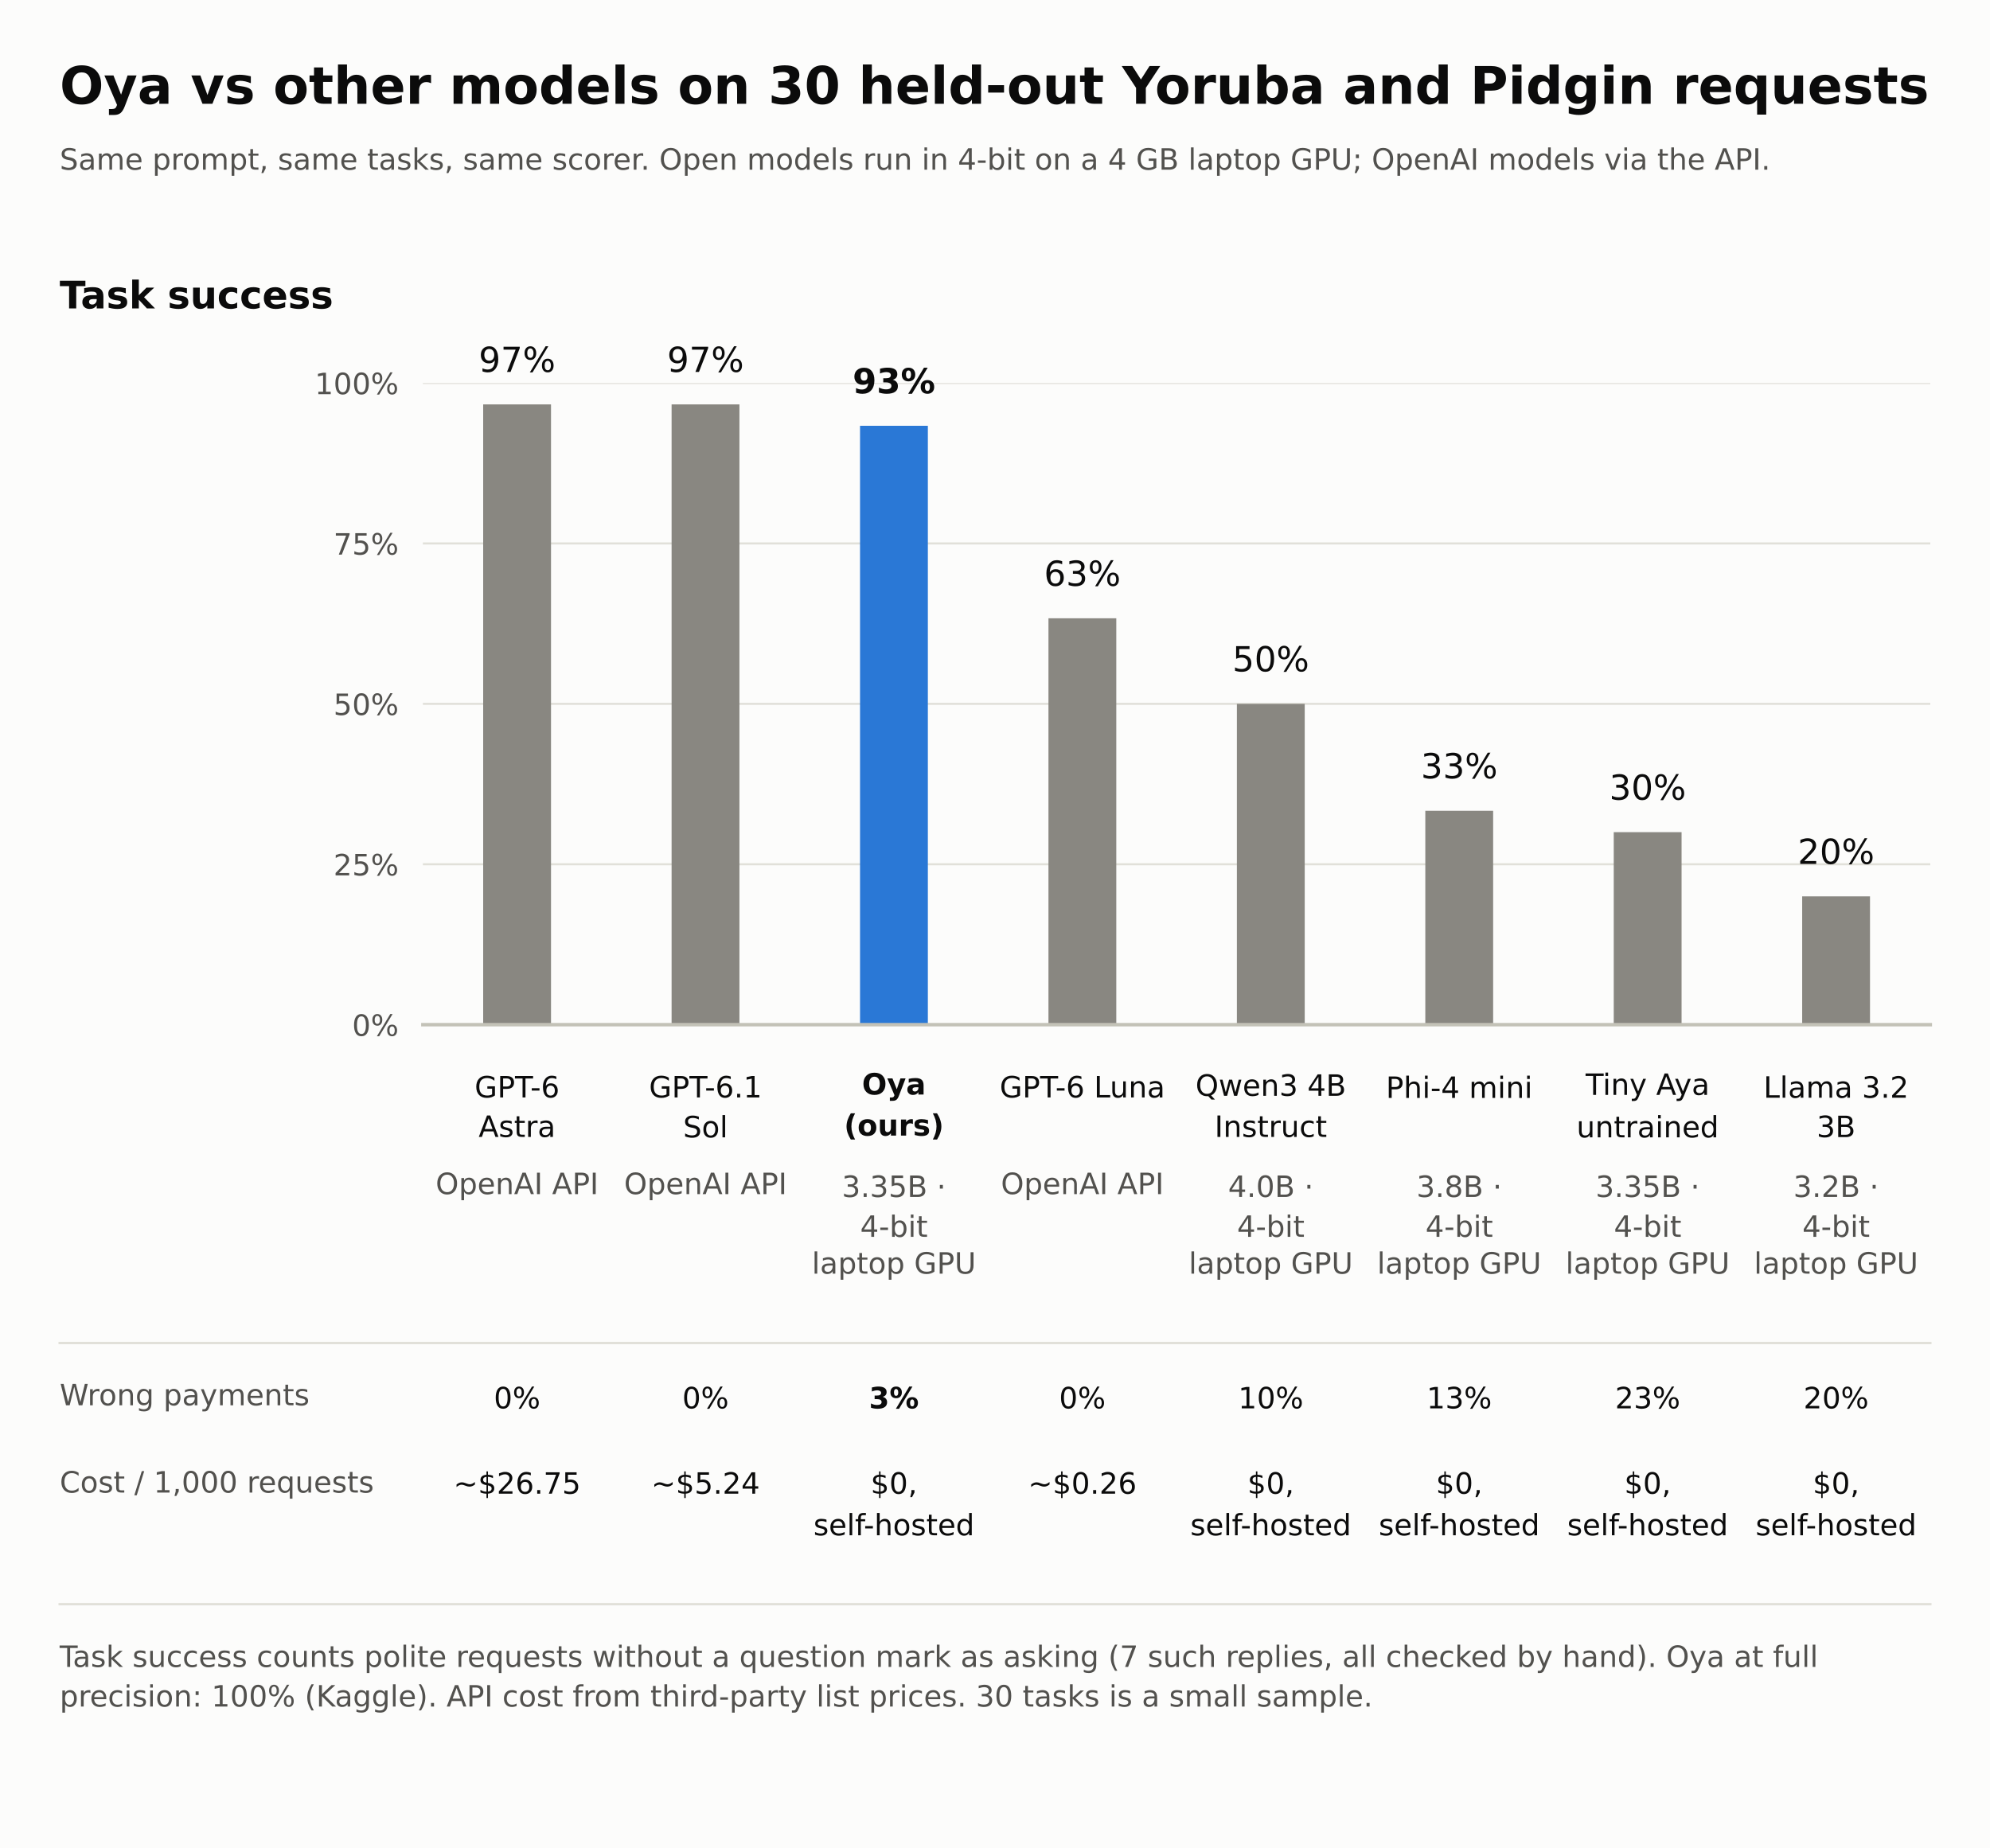
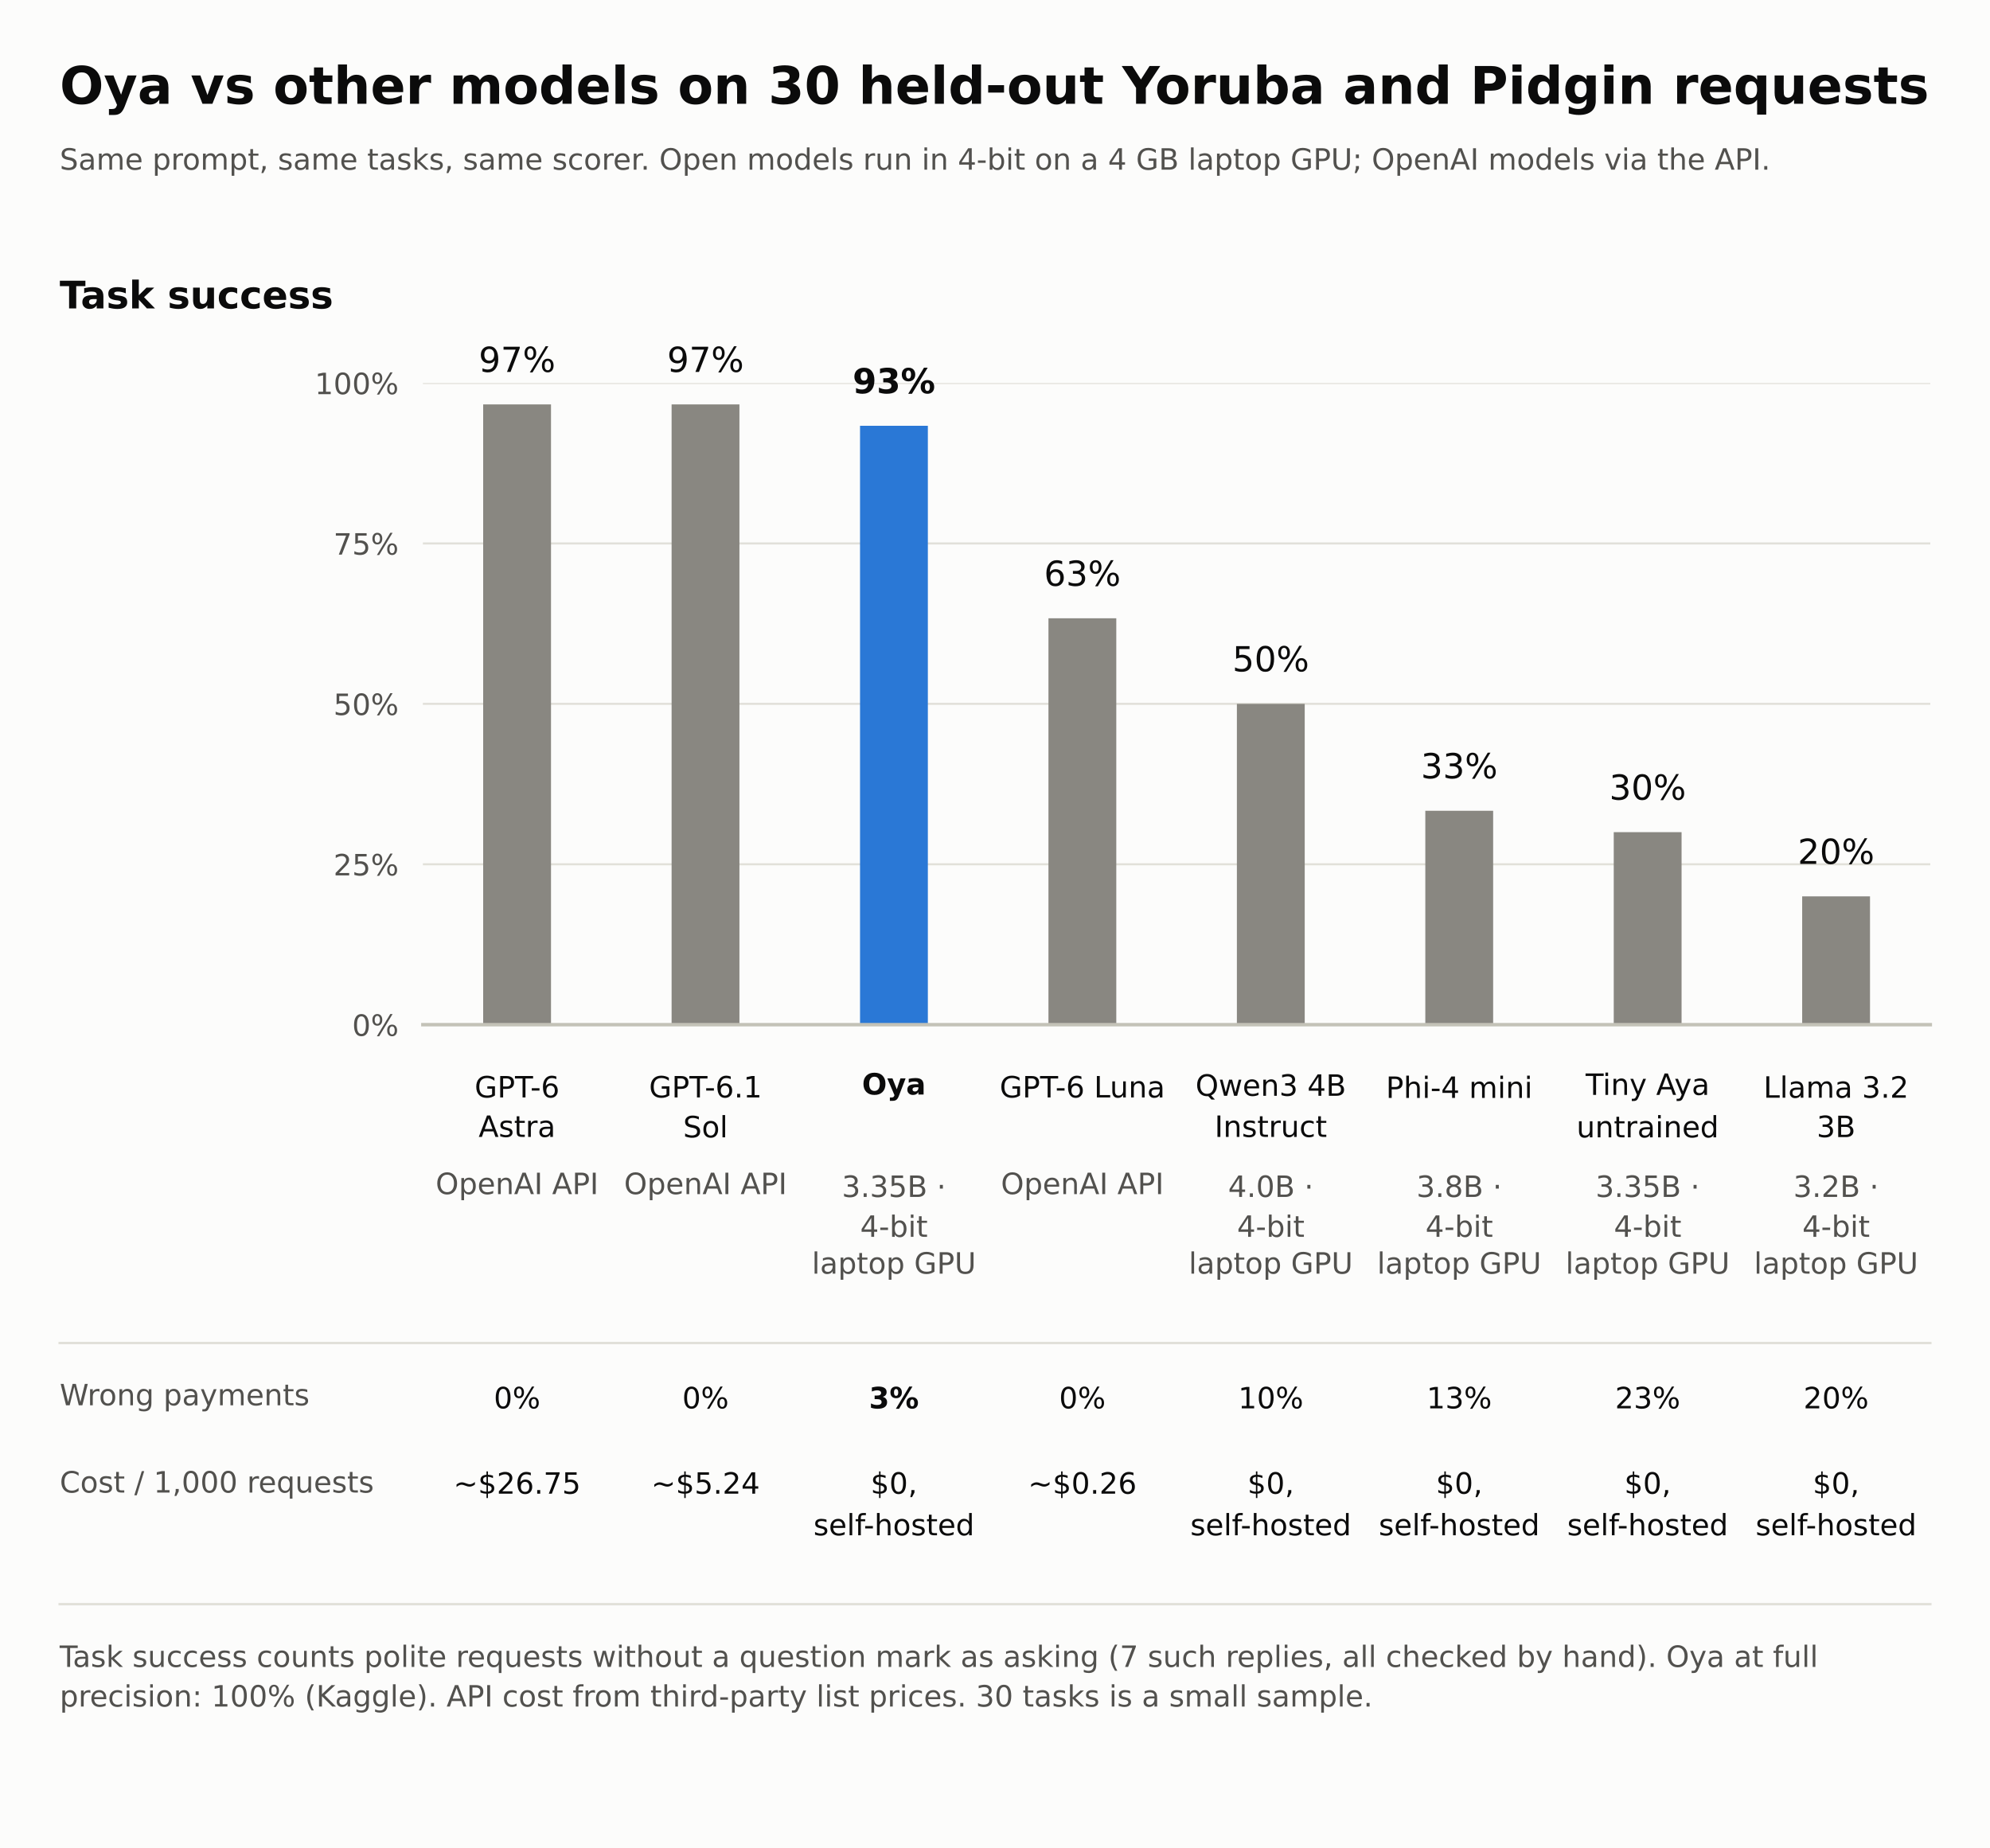
<svg xmlns="http://www.w3.org/2000/svg" width="576pt" height="534.96pt" viewBox="0 0 576 534.96" version="1.1">
  <defs>
    <style type="text/css">*{stroke-linejoin: round; stroke-linecap: butt}</style>
  </defs>
  <g id="figure_1">
    <g id="patch_1">
      <path d="M 0 534.96  L 576 534.96  L 576 0  L 0 0  z " style="fill: #fcfcfb" />
    </g>
    <g id="axes_1">
      <g id="patch_2">
        <path d="M 122.4 296.64  L 558.72 296.64  L 558.72 110.88  L 122.4 110.88  z " style="fill: #fcfcfb" />
      </g>
      <g id="matplotlib.axis_1" />
      <g id="matplotlib.axis_2">
        <g id="ytick_1">
          <g id="line2d_1">
-             <path d="M 122.4 296.64  L 558.72 296.64  " clip-path="url(#pf6e04944b1)" style="fill: none; stroke: #e1e0d9; stroke-width: 0.6; stroke-linecap: square" />
+             <path d="M 122.4 296.64  L 558.72 296.64  " clip-path="url(#pf411ef911c)" style="fill: none; stroke: #e1e0d9; stroke-width: 0.6; stroke-linecap: square" />
          </g>
          <g id="line2d_2" />
          <g id="text_1">
            <text style="font-size: 8.5px; font-family: 'DejaVu Sans'; text-anchor: end; fill: #52514e" x="115.4" y="299.869" transform="rotate(-0 115.4 299.869)">0%</text>
          </g>
        </g>
        <g id="ytick_2">
          <g id="line2d_3">
-             <path d="M 122.4 250.2  L 558.72 250.2  " clip-path="url(#pf6e04944b1)" style="fill: none; stroke: #e1e0d9; stroke-width: 0.6; stroke-linecap: square" />
+             <path d="M 122.4 250.2  L 558.72 250.2  " clip-path="url(#pf411ef911c)" style="fill: none; stroke: #e1e0d9; stroke-width: 0.6; stroke-linecap: square" />
          </g>
          <g id="line2d_4" />
          <g id="text_2">
            <text style="font-size: 8.5px; font-family: 'DejaVu Sans'; text-anchor: end; fill: #52514e" x="115.4" y="253.429" transform="rotate(-0 115.4 253.429)">25%</text>
          </g>
        </g>
        <g id="ytick_3">
          <g id="line2d_5">
-             <path d="M 122.4 203.76  L 558.72 203.76  " clip-path="url(#pf6e04944b1)" style="fill: none; stroke: #e1e0d9; stroke-width: 0.6; stroke-linecap: square" />
+             <path d="M 122.4 203.76  L 558.72 203.76  " clip-path="url(#pf411ef911c)" style="fill: none; stroke: #e1e0d9; stroke-width: 0.6; stroke-linecap: square" />
          </g>
          <g id="line2d_6" />
          <g id="text_3">
            <text style="font-size: 8.5px; font-family: 'DejaVu Sans'; text-anchor: end; fill: #52514e" x="115.4" y="206.989" transform="rotate(-0 115.4 206.989)">50%</text>
          </g>
        </g>
        <g id="ytick_4">
          <g id="line2d_7">
-             <path d="M 122.4 157.32  L 558.72 157.32  " clip-path="url(#pf6e04944b1)" style="fill: none; stroke: #e1e0d9; stroke-width: 0.6; stroke-linecap: square" />
+             <path d="M 122.4 157.32  L 558.72 157.32  " clip-path="url(#pf411ef911c)" style="fill: none; stroke: #e1e0d9; stroke-width: 0.6; stroke-linecap: square" />
          </g>
          <g id="line2d_8" />
          <g id="text_4">
            <text style="font-size: 8.5px; font-family: 'DejaVu Sans'; text-anchor: end; fill: #52514e" x="115.4" y="160.549" transform="rotate(-0 115.4 160.549)">75%</text>
          </g>
        </g>
        <g id="ytick_5">
          <g id="line2d_9">
-             <path d="M 122.4 110.88  L 558.72 110.88  " clip-path="url(#pf6e04944b1)" style="fill: none; stroke: #e1e0d9; stroke-width: 0.6; stroke-linecap: square" />
+             <path d="M 122.4 110.88  L 558.72 110.88  " clip-path="url(#pf411ef911c)" style="fill: none; stroke: #e1e0d9; stroke-width: 0.6; stroke-linecap: square" />
          </g>
          <g id="line2d_10" />
          <g id="text_5">
            <text style="font-size: 8.5px; font-family: 'DejaVu Sans'; text-anchor: end; fill: #52514e" x="115.4" y="114.109" transform="rotate(-0 115.4 114.109)">100%</text>
          </g>
        </g>
      </g>
      <g id="patch_3">
-         <path d="M 139.853 296.64  L 159.487 296.64  L 159.487 117.072  L 139.853 117.072  z " clip-path="url(#pf6e04944b1)" style="fill: #898781" />
+         <path d="M 139.853 296.64  L 159.487 296.64  L 159.487 117.072  L 139.853 117.072  z " clip-path="url(#pf411ef911c)" style="fill: #898781" />
      </g>
      <g id="patch_4">
-         <path d="M 194.393 296.64  L 214.027 296.64  L 214.027 117.072  L 194.393 117.072  z " clip-path="url(#pf6e04944b1)" style="fill: #898781" />
+         <path d="M 194.393 296.64  L 214.027 296.64  L 214.027 117.072  L 194.393 117.072  z " clip-path="url(#pf411ef911c)" style="fill: #898781" />
      </g>
      <g id="patch_5">
-         <path d="M 248.933 296.64  L 268.567 296.64  L 268.567 123.264  L 248.933 123.264  z " clip-path="url(#pf6e04944b1)" style="fill: #2a78d6" />
+         <path d="M 248.933 296.64  L 268.567 296.64  L 268.567 123.264  L 248.933 123.264  z " clip-path="url(#pf411ef911c)" style="fill: #2a78d6" />
      </g>
      <g id="patch_6">
-         <path d="M 303.473 296.64  L 323.107 296.64  L 323.107 178.992  L 303.473 178.992  z " clip-path="url(#pf6e04944b1)" style="fill: #898781" />
+         <path d="M 303.473 296.64  L 323.107 296.64  L 323.107 178.992  L 303.473 178.992  z " clip-path="url(#pf411ef911c)" style="fill: #898781" />
      </g>
      <g id="patch_7">
-         <path d="M 358.013 296.64  L 377.647 296.64  L 377.647 203.76  L 358.013 203.76  z " clip-path="url(#pf6e04944b1)" style="fill: #898781" />
+         <path d="M 358.013 296.64  L 377.647 296.64  L 377.647 203.76  L 358.013 203.76  z " clip-path="url(#pf411ef911c)" style="fill: #898781" />
      </g>
      <g id="patch_8">
-         <path d="M 412.553 296.64  L 432.187 296.64  L 432.187 234.72  L 412.553 234.72  z " clip-path="url(#pf6e04944b1)" style="fill: #898781" />
+         <path d="M 412.553 296.64  L 432.187 296.64  L 432.187 234.72  L 412.553 234.72  z " clip-path="url(#pf411ef911c)" style="fill: #898781" />
      </g>
      <g id="patch_9">
-         <path d="M 467.093 296.64  L 486.727 296.64  L 486.727 240.912  L 467.093 240.912  z " clip-path="url(#pf6e04944b1)" style="fill: #898781" />
+         <path d="M 467.093 296.64  L 486.727 296.64  L 486.727 240.912  L 467.093 240.912  z " clip-path="url(#pf411ef911c)" style="fill: #898781" />
      </g>
      <g id="patch_10">
-         <path d="M 521.633 296.64  L 541.267 296.64  L 541.267 259.488  L 521.633 259.488  z " clip-path="url(#pf6e04944b1)" style="fill: #898781" />
+         <path d="M 521.633 296.64  L 541.267 296.64  L 541.267 259.488  L 521.633 259.488  z " clip-path="url(#pf411ef911c)" style="fill: #898781" />
      </g>
      <g id="line2d_11">
        <path d="M 122.4 296.64  L 558.72 296.64  " style="fill: none; stroke: #c3c2b7; stroke-linecap: square" />
      </g>
      <g id="text_6">
        <text style="font-size: 10px; font-family: 'DejaVu Sans'; text-anchor: middle; fill: #0b0b0b" x="149.67" y="107.67" transform="rotate(-0 149.67 107.6697)">97%</text>
      </g>
      <g id="text_7">
        <text style="font-size: 10px; font-family: 'DejaVu Sans'; text-anchor: middle; fill: #0b0b0b" x="204.21" y="107.67" transform="rotate(-0 204.21 107.6697)">97%</text>
      </g>
      <g id="text_8">
        <text style="font-weight: 700; font-size: 10px; font-family: 'DejaVu Sans'; text-anchor: middle; fill: #0b0b0b" x="258.75" y="113.862" transform="rotate(-0 258.75 113.8617)">93%</text>
      </g>
      <g id="text_9">
        <text style="font-size: 10px; font-family: 'DejaVu Sans'; text-anchor: middle; fill: #0b0b0b" x="313.29" y="169.59" transform="rotate(-0 313.29 169.5897)">63%</text>
      </g>
      <g id="text_10">
        <text style="font-size: 10px; font-family: 'DejaVu Sans'; text-anchor: middle; fill: #0b0b0b" x="367.83" y="194.358" transform="rotate(-0 367.83 194.3577)">50%</text>
      </g>
      <g id="text_11">
        <text style="font-size: 10px; font-family: 'DejaVu Sans'; text-anchor: middle; fill: #0b0b0b" x="422.37" y="225.318" transform="rotate(-0 422.37 225.3177)">33%</text>
      </g>
      <g id="text_12">
        <text style="font-size: 10px; font-family: 'DejaVu Sans'; text-anchor: middle; fill: #0b0b0b" x="476.91" y="231.51" transform="rotate(-0 476.91 231.5097)">30%</text>
      </g>
      <g id="text_13">
        <text style="font-size: 10px; font-family: 'DejaVu Sans'; text-anchor: middle; fill: #0b0b0b" x="531.45" y="250.086" transform="rotate(-0 531.45 250.0857)">20%</text>
      </g>
    </g>
    <g id="line2d_12">
      <path d="M 17.28 388.8  L 558.72 388.8  " style="fill: none; stroke: #e1e0d9; stroke-width: 0.7; stroke-linecap: square" />
    </g>
    <g id="line2d_13">
      <path d="M 17.28 464.4  L 558.72 464.4  " style="fill: none; stroke: #e1e0d9; stroke-width: 0.7; stroke-linecap: square" />
    </g>
    <g id="text_14">
      <text style="font-weight: 700; font-size: 15px; font-family: 'DejaVu Sans'; text-anchor: start; fill: #0b0b0b" x="17.28" y="30.045" transform="rotate(-0 17.28 30.04547)">Oya vs other models on 30 held-out Yoruba and Pidgin requests</text>
    </g>
    <g id="text_15">
      <text style="font-size: 8.5px; font-family: 'DejaVu Sans'; text-anchor: start; fill: #52514e" x="17.28" y="49.123" transform="rotate(-0 17.28 49.12297)">Same prompt, same tasks, same scorer. Open models run in 4-bit on a 4 GB laptop GPU; OpenAI models via the API.</text>
    </g>
    <g id="text_16">
      <text style="font-weight: 700; font-size: 11px; font-family: 'DejaVu Sans'; text-anchor: start; fill: #0b0b0b" x="17.28" y="89.286" transform="rotate(-0 17.28 89.28594)">Task success</text>
    </g>
    <g id="text_17">
      <text style="font-size: 8.5px; font-family: 'DejaVu Sans'; fill: #0b0b0b" transform="translate(137.3709 317.7114)">GPT-6</text>
      <text style="font-size: 8.5px; font-family: 'DejaVu Sans'; fill: #0b0b0b" transform="translate(138.531 329.1306)">Astra</text>
    </g>
    <g id="text_18">
      <text style="font-size: 8.5px; font-family: 'DejaVu Sans'; text-anchor: middle; fill: #52514e" x="149.67" y="345.688" transform="rotate(-0 149.67 345.6879)">OpenAI API</text>
    </g>
    <g id="text_19">
      <text style="font-size: 8.5px; font-family: 'DejaVu Sans'; text-anchor: middle; fill: #0b0b0b" x="149.67" y="407.711" transform="rotate(-0 149.67 407.7114)">0%</text>
    </g>
    <g id="text_20">
      <text style="font-size: 8.5px; font-family: 'DejaVu Sans'; text-anchor: middle; fill: #0b0b0b" x="149.67" y="432.422" transform="rotate(-0 149.67 432.422)">~$26.75</text>
    </g>
    <g id="text_21">
      <text style="font-size: 8.5px; font-family: 'DejaVu Sans'; fill: #0b0b0b" transform="translate(187.8561 317.7114)">GPT-6.1</text>
      <text style="font-size: 8.5px; font-family: 'DejaVu Sans'; fill: #0b0b0b" transform="translate(197.7307 329.2614)">Sol</text>
    </g>
    <g id="text_22">
      <text style="font-size: 8.5px; font-family: 'DejaVu Sans'; text-anchor: middle; fill: #52514e" x="204.21" y="345.688" transform="rotate(-0 204.21 345.6879)">OpenAI API</text>
    </g>
    <g id="text_23">
      <text style="font-size: 8.5px; font-family: 'DejaVu Sans'; text-anchor: middle; fill: #0b0b0b" x="204.21" y="407.711" transform="rotate(-0 204.21 407.7114)">0%</text>
    </g>
    <g id="text_24">
      <text style="font-size: 8.5px; font-family: 'DejaVu Sans'; text-anchor: middle; fill: #0b0b0b" x="204.21" y="432.422" transform="rotate(-0 204.21 432.422)">~$5.24</text>
    </g>
    <g id="text_25">
-       <text style="font-weight: 700; font-size: 8.5px; font-family: 'DejaVu Sans'; fill: #0b0b0b" transform="translate(249.4983 316.8547)">Oya</text>
-       <text style="font-weight: 700; font-size: 8.5px; font-family: 'DejaVu Sans'; fill: #0b0b0b" transform="translate(244.2947 328.7567)">(ours)</text>
+       <text style="font-weight: 700; font-size: 8.5px; font-family: 'DejaVu Sans'; text-anchor: middle; fill: #0b0b0b" x="258.75" y="316.855" transform="rotate(-0 258.75 316.8547)">Oya</text>
    </g>
    <g id="text_26">
      <text style="font-size: 8.5px; font-family: 'DejaVu Sans'; fill: #52514e" transform="translate(243.6698 346.5114)">3.35B ·</text>
      <text style="font-size: 8.5px; font-family: 'DejaVu Sans'; fill: #52514e" transform="translate(248.9677 358.0614)">4-bit</text>
      <text style="font-size: 8.5px; font-family: 'DejaVu Sans'; fill: #52514e" transform="translate(234.9852 368.713)">laptop GPU</text>
    </g>
    <g id="text_27">
      <text style="font-weight: 700; font-size: 8.5px; font-family: 'DejaVu Sans'; text-anchor: middle; fill: #0b0b0b" x="258.75" y="407.711" transform="rotate(-0 258.75 407.7114)">3%</text>
    </g>
    <g id="text_28">
      <text style="font-size: 8.5px; font-family: 'DejaVu Sans'; fill: #0b0b0b" transform="translate(251.9912 432.422)">$0,</text>
      <text style="font-size: 8.5px; font-family: 'DejaVu Sans'; fill: #0b0b0b" transform="translate(235.456 444.4614)">self-hosted</text>
    </g>
    <g id="text_29">
      <text style="font-size: 8.5px; font-family: 'DejaVu Sans'; text-anchor: middle; fill: #0b0b0b" x="313.29" y="317.711" transform="rotate(-0 313.29 317.7114)">GPT-6 Luna</text>
    </g>
    <g id="text_30">
      <text style="font-size: 8.5px; font-family: 'DejaVu Sans'; text-anchor: middle; fill: #52514e" x="313.29" y="345.688" transform="rotate(-0 313.29 345.6879)">OpenAI API</text>
    </g>
    <g id="text_31">
      <text style="font-size: 8.5px; font-family: 'DejaVu Sans'; text-anchor: middle; fill: #0b0b0b" x="313.29" y="407.711" transform="rotate(-0 313.29 407.7114)">0%</text>
    </g>
    <g id="text_32">
      <text style="font-size: 8.5px; font-family: 'DejaVu Sans'; text-anchor: middle; fill: #0b0b0b" x="313.29" y="432.422" transform="rotate(-0 313.29 432.422)">~$0.26</text>
    </g>
    <g id="text_33">
      <text style="font-size: 8.5px; font-family: 'DejaVu Sans'; fill: #0b0b0b" transform="translate(346.0255 317.2239)">Qwen3 4B</text>
      <text style="font-size: 8.5px; font-family: 'DejaVu Sans'; fill: #0b0b0b" transform="translate(351.5591 329.1306)">Instruct</text>
    </g>
    <g id="text_34">
      <text style="font-size: 8.5px; font-family: 'DejaVu Sans'; fill: #52514e" transform="translate(355.4539 346.5114)">4.0B ·</text>
      <text style="font-size: 8.5px; font-family: 'DejaVu Sans'; fill: #52514e" transform="translate(358.0477 358.0614)">4-bit</text>
      <text style="font-size: 8.5px; font-family: 'DejaVu Sans'; fill: #52514e" transform="translate(344.0652 368.713)">laptop GPU</text>
    </g>
    <g id="text_35">
      <text style="font-size: 8.5px; font-family: 'DejaVu Sans'; text-anchor: middle; fill: #0b0b0b" x="367.83" y="407.711" transform="rotate(-0 367.83 407.7114)">10%</text>
    </g>
    <g id="text_36">
      <text style="font-size: 8.5px; font-family: 'DejaVu Sans'; fill: #0b0b0b" transform="translate(361.0712 432.422)">$0,</text>
      <text style="font-size: 8.5px; font-family: 'DejaVu Sans'; fill: #0b0b0b" transform="translate(344.536 444.4614)">self-hosted</text>
    </g>
    <g id="text_37">
      <text style="font-size: 8.5px; font-family: 'DejaVu Sans'; text-anchor: middle; fill: #0b0b0b" x="422.37" y="317.847" transform="rotate(-0 422.37 317.8468)">Phi-4 mini</text>
    </g>
    <g id="text_38">
      <text style="font-size: 8.5px; font-family: 'DejaVu Sans'; fill: #52514e" transform="translate(409.9939 346.5114)">3.8B ·</text>
      <text style="font-size: 8.5px; font-family: 'DejaVu Sans'; fill: #52514e" transform="translate(412.5877 358.0614)">4-bit</text>
      <text style="font-size: 8.5px; font-family: 'DejaVu Sans'; fill: #52514e" transform="translate(398.6052 368.713)">laptop GPU</text>
    </g>
    <g id="text_39">
      <text style="font-size: 8.5px; font-family: 'DejaVu Sans'; text-anchor: middle; fill: #0b0b0b" x="422.37" y="407.711" transform="rotate(-0 422.37 407.7114)">13%</text>
    </g>
    <g id="text_40">
      <text style="font-size: 8.5px; font-family: 'DejaVu Sans'; fill: #0b0b0b" transform="translate(415.6112 432.422)">$0,</text>
      <text style="font-size: 8.5px; font-family: 'DejaVu Sans'; fill: #0b0b0b" transform="translate(399.076 444.4614)">self-hosted</text>
    </g>
    <g id="text_41">
      <text style="font-size: 8.5px; font-family: 'DejaVu Sans'; fill: #0b0b0b" transform="translate(458.9657 316.963)">Tiny Aya</text>
      <text style="font-size: 8.5px; font-family: 'DejaVu Sans'; fill: #0b0b0b" transform="translate(456.3181 329.2614)">untrained</text>
    </g>
    <g id="text_42">
      <text style="font-size: 8.5px; font-family: 'DejaVu Sans'; fill: #52514e" transform="translate(461.8298 346.5114)">3.35B ·</text>
      <text style="font-size: 8.5px; font-family: 'DejaVu Sans'; fill: #52514e" transform="translate(467.1277 358.0614)">4-bit</text>
      <text style="font-size: 8.5px; font-family: 'DejaVu Sans'; fill: #52514e" transform="translate(453.1452 368.713)">laptop GPU</text>
    </g>
    <g id="text_43">
      <text style="font-size: 8.5px; font-family: 'DejaVu Sans'; text-anchor: middle; fill: #0b0b0b" x="476.91" y="407.711" transform="rotate(-0 476.91 407.7114)">23%</text>
    </g>
    <g id="text_44">
      <text style="font-size: 8.5px; font-family: 'DejaVu Sans'; fill: #0b0b0b" transform="translate(470.1512 432.422)">$0,</text>
      <text style="font-size: 8.5px; font-family: 'DejaVu Sans'; fill: #0b0b0b" transform="translate(453.616 444.4614)">self-hosted</text>
    </g>
    <g id="text_45">
      <text style="font-size: 8.5px; font-family: 'DejaVu Sans'; fill: #0b0b0b" transform="translate(510.443 317.7864)">Llama 3.2</text>
      <text style="font-size: 8.5px; font-family: 'DejaVu Sans'; fill: #0b0b0b" transform="translate(525.83 329.1864)">3B</text>
    </g>
    <g id="text_46">
      <text style="font-size: 8.5px; font-family: 'DejaVu Sans'; fill: #52514e" transform="translate(519.0739 346.5114)">3.2B ·</text>
      <text style="font-size: 8.5px; font-family: 'DejaVu Sans'; fill: #52514e" transform="translate(521.6677 358.0614)">4-bit</text>
      <text style="font-size: 8.5px; font-family: 'DejaVu Sans'; fill: #52514e" transform="translate(507.6852 368.713)">laptop GPU</text>
    </g>
    <g id="text_47">
      <text style="font-size: 8.5px; font-family: 'DejaVu Sans'; text-anchor: middle; fill: #0b0b0b" x="531.45" y="407.711" transform="rotate(-0 531.45 407.7114)">20%</text>
    </g>
    <g id="text_48">
      <text style="font-size: 8.5px; font-family: 'DejaVu Sans'; fill: #0b0b0b" transform="translate(524.6912 432.422)">$0,</text>
      <text style="font-size: 8.5px; font-family: 'DejaVu Sans'; fill: #0b0b0b" transform="translate(508.156 444.4614)">self-hosted</text>
    </g>
    <g id="text_49">
      <text style="font-size: 8.5px; font-family: 'DejaVu Sans'; text-anchor: start; fill: #52514e" x="17.28" y="406.832" transform="rotate(-0 17.28 406.8321)">Wrong payments</text>
    </g>
    <g id="text_50">
      <text style="font-size: 8.5px; font-family: 'DejaVu Sans'; text-anchor: start; fill: #52514e" x="17.28" y="432.088" transform="rotate(-0 17.28 432.0879)">Cost / 1,000 requests</text>
    </g>
    <g id="text_51">
      <text style="font-size: 8.5px; font-family: 'DejaVu Sans'; fill: #52514e" transform="translate(17.28 482.563)">Task success counts polite requests without a question mark as asking (7 such replies, all checked by hand). Oya at full</text>
      <text style="font-size: 8.5px; font-family: 'DejaVu Sans'; fill: #52514e" transform="translate(17.28 494.038)">precision: 100% (Kaggle). API cost from third-party list prices. 30 tasks is a small sample.</text>
    </g>
  </g>
  <defs>
-     <clipPath id="pf6e04944b1">
+     <clipPath id="pf411ef911c">
      <rect x="122.4" y="110.88" width="436.32" height="185.76" />
    </clipPath>
  </defs>
</svg>
